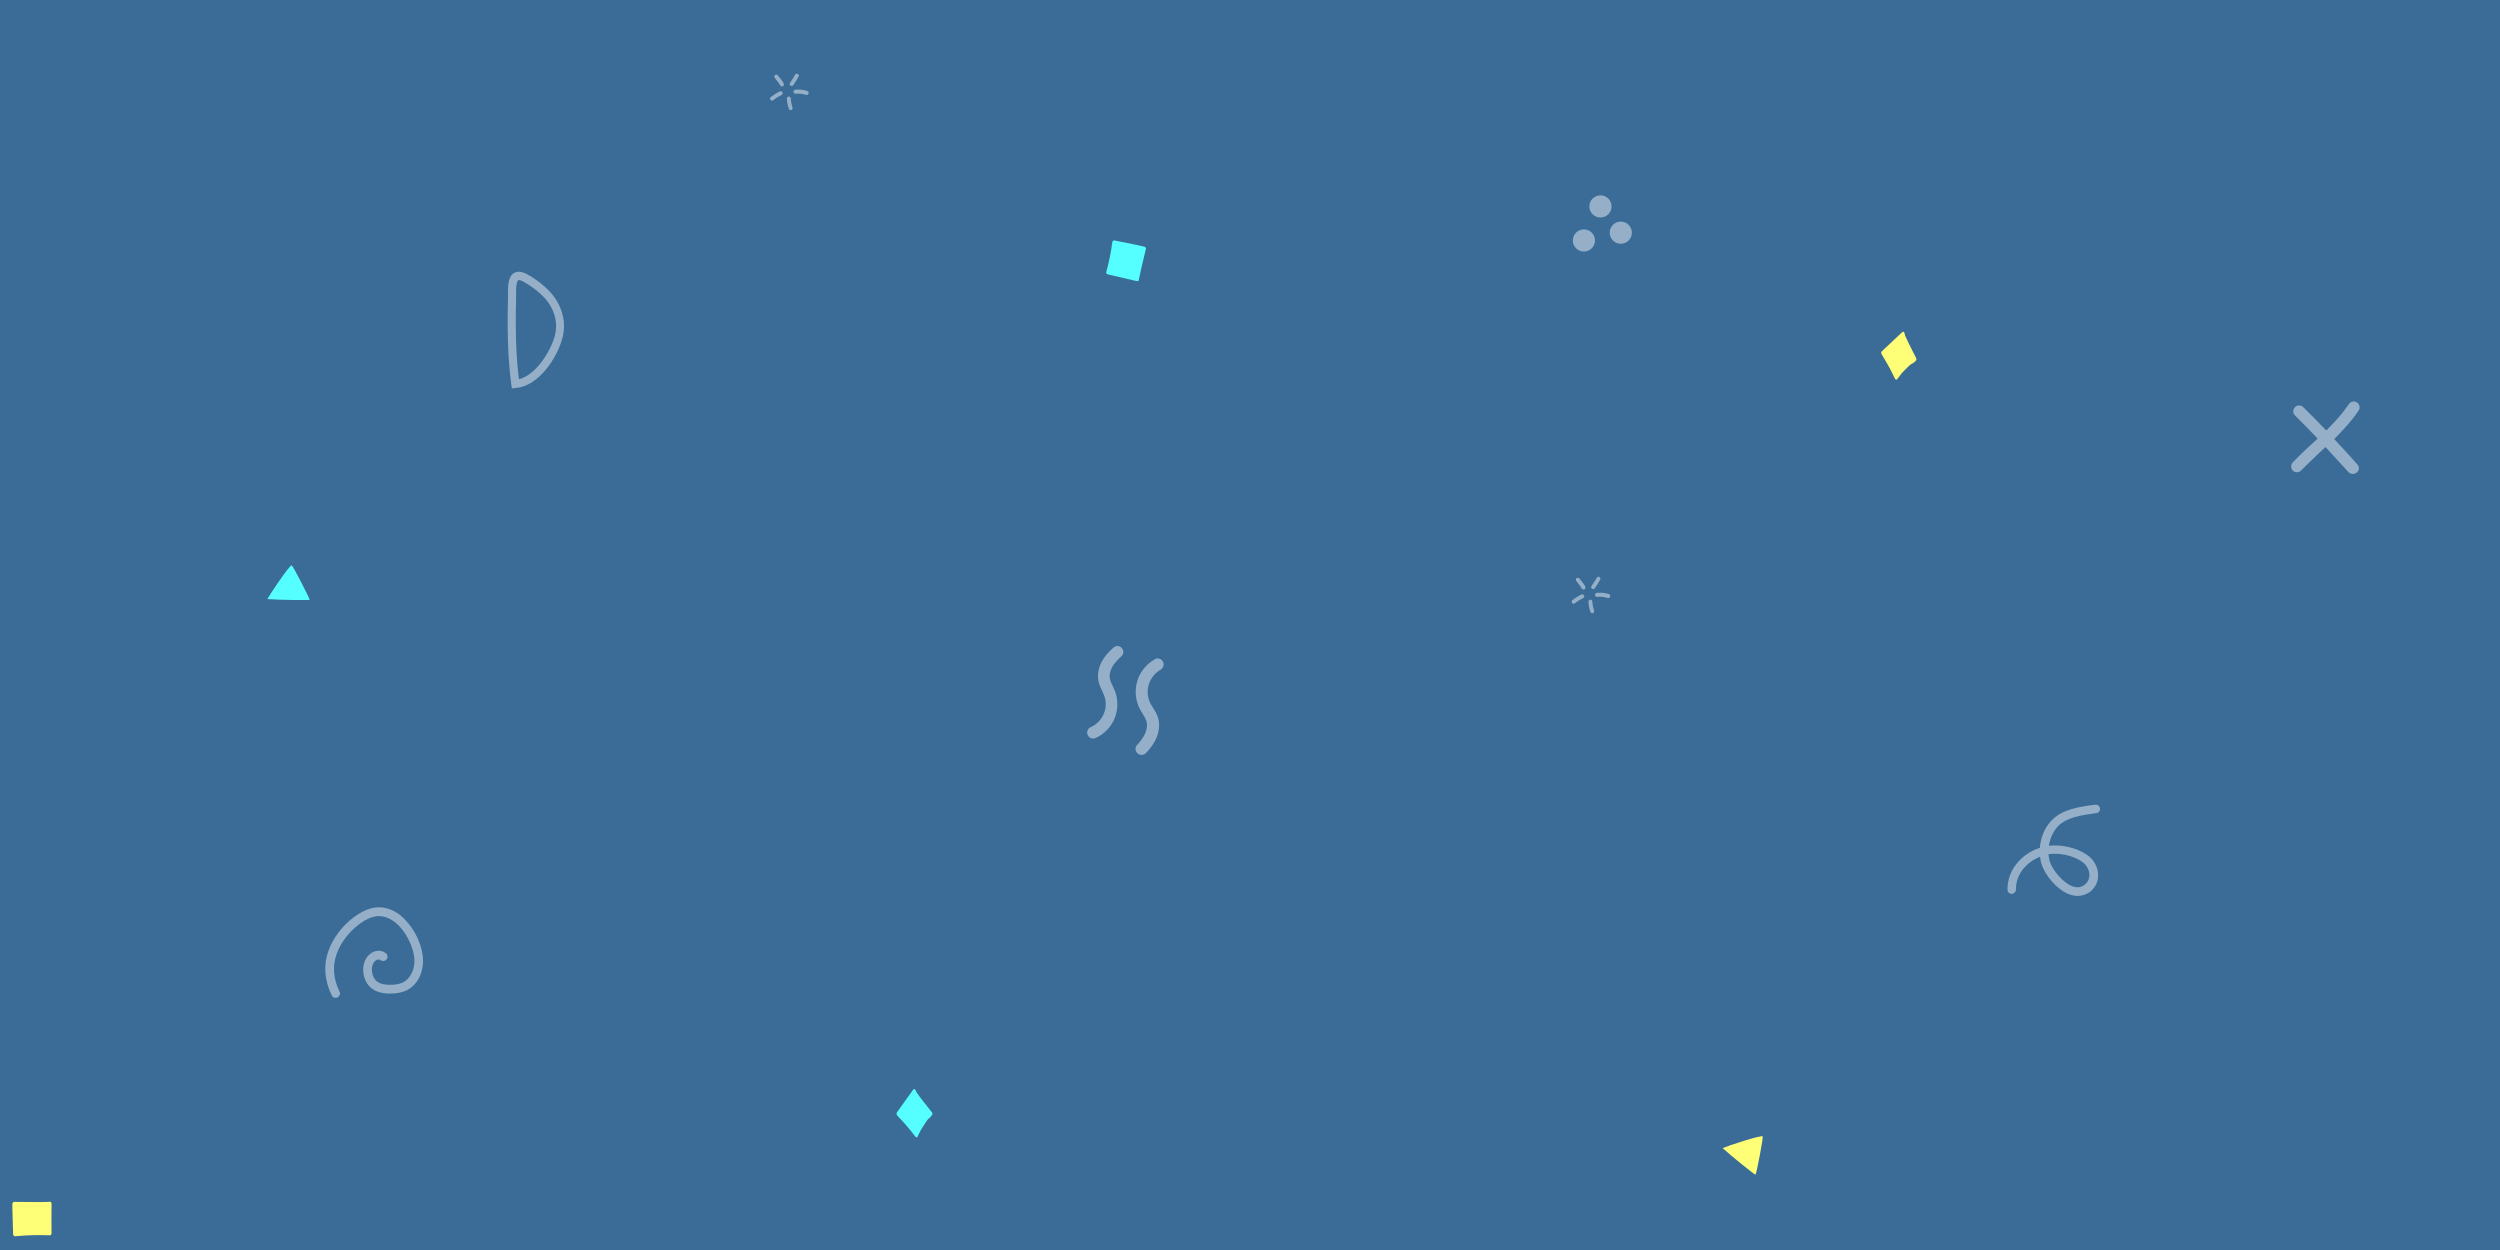
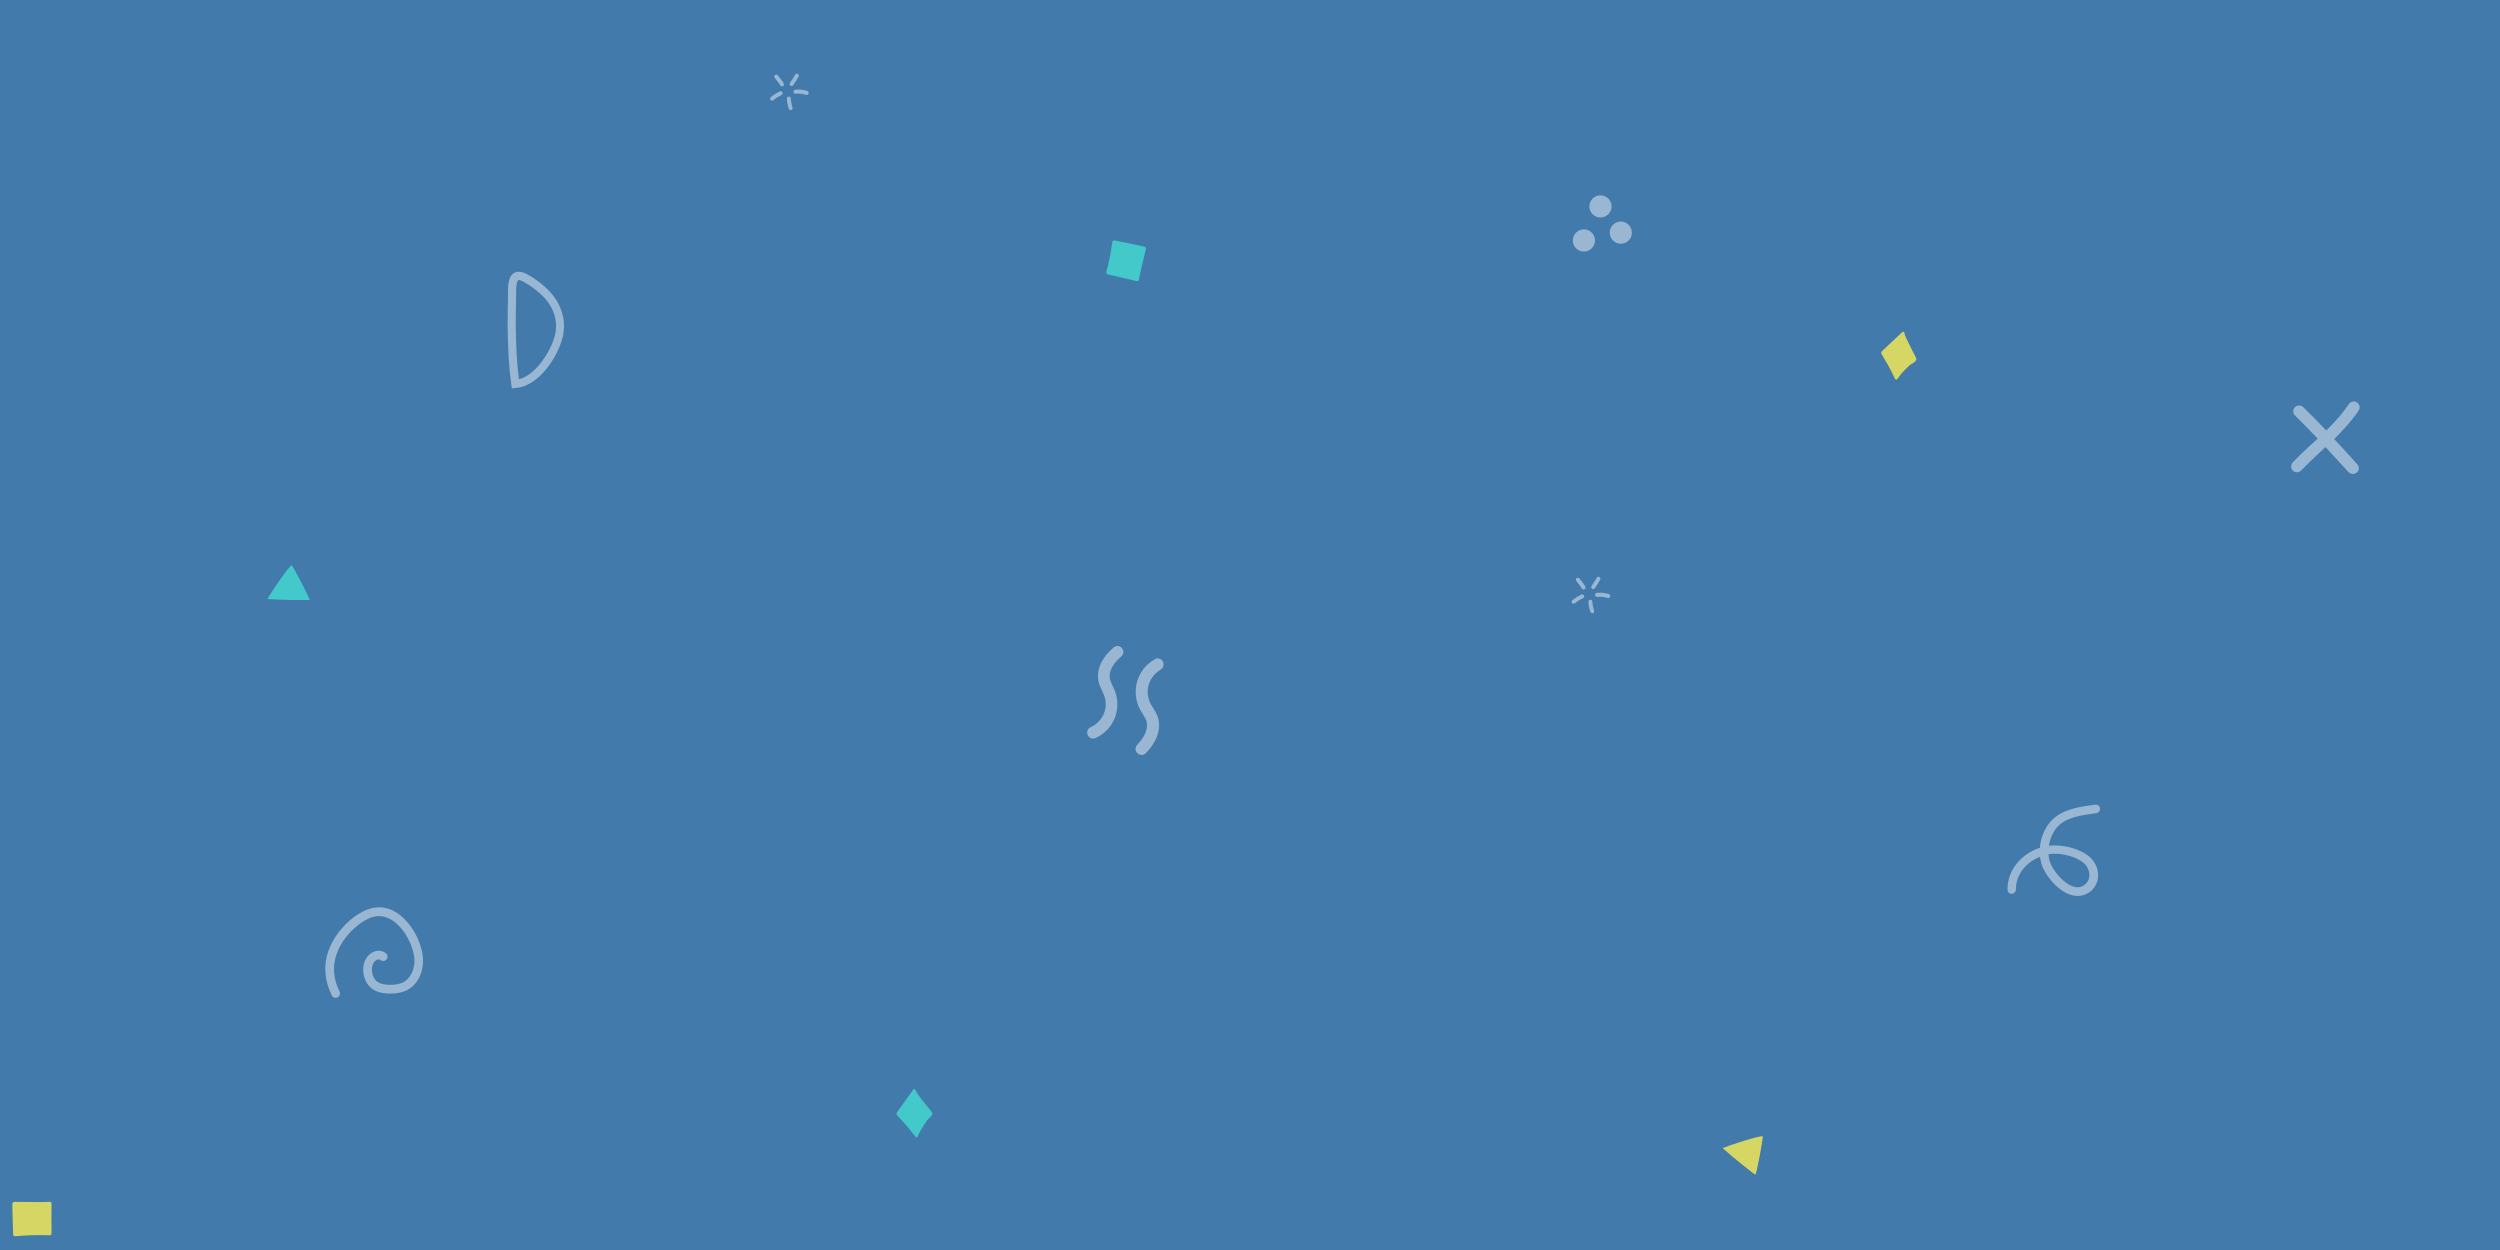
- <svg xmlns="http://www.w3.org/2000/svg" width="402" height="201" viewBox="0 0 1600 800">
-   <rect fill="#3a6c97" width="1600" height="800" />
-   <path fill="#FF7" d="M1102.5 734.8c2.5-1.2 24.8-8.6 25.6-7.5.5.7-3.9 23.8-4.6 24.5C1123.3 752.1 1107.5 739.5 1102.5 734.8zM1226.3 229.1c0-.1-4.9-9.4-7-14.2-.1-.3-.3-1.1-.4-1.6-.1-.4-.3-.7-.6-.9-.3-.2-.6-.1-.8.1l-13.1 12.3c0 0 0 0 0 0-.2.2-.3.5-.4.8 0 .3 0 .7.2 1 .1.1 1.4 2.5 2.1 3.6 2.4 3.7 6.5 12.1 6.5 12.2.2.3.4.5.7.6.3 0 .5-.1.7-.3 0 0 1.8-2.5 2.7-3.6 1.5-1.6 3-3.2 4.6-4.7 1.2-1.2 1.6-1.4 2.1-1.6.5-.3 1.1-.5 2.5-1.9C1226.5 230.4 1226.6 229.6 1226.3 229.1zM33 770.3C33 770.3 33 770.3 33 770.3c0-.7-.5-1.2-1.2-1.2-.1 0-.3 0-.4.1-1.6.2-14.3.1-22.2 0-.3 0-.6.1-.9.4-.2.2-.4.5-.4.9 0 .2 0 4.9.1 5.9l.4 13.6c0 .3.2.6.4.9.2.2.5.3.8.3 0 0 .1 0 .1 0 7.3-.7 14.7-.9 22-.6.3 0 .7-.1.9-.3.2-.2.4-.6.4-.9C32.9 783.3 32.9 776.2 33 770.3z" />
-   <path fill="#5ff" d="M171.1 383.4c1.3-2.5 14.3-22 15.6-21.6.8.3 11.5 21.2 11.5 22.1C198.1 384.2 177.9 384 171.1 383.4zM596.4 711.8c-.1-.1-6.7-8.2-9.7-12.5-.2-.3-.5-1-.7-1.5-.2-.4-.4-.7-.7-.8-.3-.1-.6 0-.8.3L574 712c0 0 0 0 0 0-.2.2-.2.5-.2.9 0 .3.2.7.4.9.1.1 1.8 2.2 2.8 3.1 3.1 3.1 8.8 10.5 8.9 10.6.2.3.5.4.8.4.3 0 .5-.2.6-.5 0 0 1.2-2.8 2-4.1 1.1-1.9 2.3-3.7 3.5-5.5.9-1.4 1.3-1.7 1.7-2 .5-.4 1-.7 2.1-2.4C596.9 713.1 596.8 712.3 596.4 711.8zM727.5 179.9C727.5 179.9 727.5 179.9 727.5 179.9c.6.2 1.3-.2 1.4-.8 0-.1 0-.2 0-.4.2-1.4 2.8-12.6 4.5-19.5.1-.3 0-.6-.2-.8-.2-.3-.5-.4-.8-.5-.2 0-4.7-1.1-5.7-1.3l-13.4-2.7c-.3-.1-.7 0-.9.2-.2.2-.4.4-.5.6 0 0 0 .1 0 .1-.8 6.5-2.2 13.1-3.9 19.4-.1.3 0 .6.2.9.2.3.5.4.8.5C714.8 176.9 721.7 178.5 727.5 179.9zM728.5 178.1c-.1-.1-.2-.2-.4-.2C728.3 177.9 728.4 178 728.5 178.1z" />
+ <svg xmlns="http://www.w3.org/2000/svg" width="300" height="150" viewBox="0 0 1600 800">
+   <rect fill="#427aab" width="1600" height="800" />
+   <path fill="#d6d664" d="M1102.5 734.8c2.5-1.2 24.8-8.6 25.6-7.5.5.7-3.9 23.8-4.6 24.5C1123.3 752.1 1107.5 739.5 1102.5 734.8zM1226.3 229.1c0-.1-4.9-9.4-7-14.2-.1-.3-.3-1.1-.4-1.6-.1-.4-.3-.7-.6-.9-.3-.2-.6-.1-.8.1l-13.1 12.3c0 0 0 0 0 0-.2.2-.3.5-.4.8 0 .3 0 .7.2 1 .1.1 1.4 2.5 2.1 3.6 2.4 3.7 6.5 12.1 6.5 12.2.2.3.4.5.7.6.3 0 .5-.1.7-.3 0 0 1.8-2.5 2.7-3.6 1.5-1.6 3-3.2 4.6-4.7 1.2-1.2 1.6-1.4 2.1-1.6.5-.3 1.1-.5 2.5-1.9C1226.5 230.4 1226.6 229.6 1226.3 229.1zM33 770.3C33 770.3 33 770.3 33 770.3c0-.7-.5-1.2-1.2-1.2-.1 0-.3 0-.4.1-1.6.2-14.3.1-22.2 0-.3 0-.6.1-.9.4-.2.2-.4.5-.4.9 0 .2 0 4.9.1 5.9l.4 13.6c0 .3.2.6.4.9.2.2.5.3.8.3 0 0 .1 0 .1 0 7.3-.7 14.7-.9 22-.6.3 0 .7-.1.9-.3.2-.2.4-.6.4-.9C32.9 783.3 32.9 776.2 33 770.3z" />
+   <path fill="#43c9c9" d="M171.1 383.4c1.3-2.5 14.3-22 15.6-21.6.8.3 11.5 21.2 11.5 22.1C198.1 384.2 177.9 384 171.1 383.4zM596.4 711.8c-.1-.1-6.7-8.2-9.7-12.5-.2-.3-.5-1-.7-1.5-.2-.4-.4-.7-.7-.8-.3-.1-.6 0-.8.3L574 712c0 0 0 0 0 0-.2.2-.2.5-.2.9 0 .3.2.7.4.9.1.1 1.8 2.2 2.8 3.1 3.1 3.1 8.8 10.5 8.9 10.6.2.3.5.4.8.4.3 0 .5-.2.6-.5 0 0 1.2-2.8 2-4.1 1.1-1.9 2.3-3.7 3.5-5.5.9-1.4 1.3-1.7 1.7-2 .5-.4 1-.7 2.1-2.4C596.9 713.1 596.8 712.3 596.4 711.8zM727.5 179.9C727.5 179.9 727.5 179.9 727.5 179.9c.6.2 1.3-.2 1.4-.8 0-.1 0-.2 0-.4.2-1.4 2.8-12.6 4.5-19.5.1-.3 0-.6-.2-.8-.2-.3-.5-.4-.8-.5-.2 0-4.7-1.1-5.7-1.3l-13.4-2.7c-.3-.1-.7 0-.9.2-.2.2-.4.4-.5.6 0 0 0 .1 0 .1-.8 6.5-2.2 13.1-3.9 19.4-.1.3 0 .6.2.9.2.3.5.4.8.5C714.8 176.9 721.7 178.5 727.5 179.9zM728.5 178.1c-.1-.1-.2-.2-.4-.2C728.3 177.9 728.4 178 728.5 178.1z" />
  <g fill-opacity="0.46" fill="#FFF">
    <path d="M699.6 472.7c-1.5 0-2.8-.8-3.5-2.3-.8-1.9 0-4.2 1.9-5 3.7-1.6 6.8-4.7 8.4-8.5 1.6-3.8 1.7-8.1.2-11.9-.3-.9-.8-1.8-1.2-2.8-.8-1.7-1.8-3.7-2.3-5.9-.9-4.1-.2-8.6 2-12.8 1.7-3.1 4.1-6.1 7.6-9.1 1.6-1.4 4-1.2 5.3.4 1.4 1.6 1.2 4-.4 5.3-2.8 2.5-4.7 4.7-5.9 7-1.4 2.6-1.9 5.3-1.3 7.6.3 1.4 1 2.8 1.7 4.3.5 1.1 1 2.2 1.5 3.3 2.1 5.6 2 12-.3 17.6-2.3 5.5-6.8 10.1-12.3 12.5C700.6 472.6 700.1 472.7 699.6 472.7zM740.4 421.4c1.5-.2 3 .5 3.8 1.9 1.1 1.8.4 4.2-1.4 5.3-3.7 2.1-6.4 5.6-7.6 9.5-1.2 4-.8 8.4 1.1 12.1.4.9 1 1.7 1.6 2.7 1 1.7 2.2 3.5 3 5.7 1.4 4 1.2 8.7-.6 13.2-1.4 3.4-3.5 6.6-6.8 10.1-1.5 1.6-3.9 1.7-5.5.2-1.6-1.4-1.7-3.9-.2-5.4 2.6-2.8 4.3-5.3 5.3-7.7 1.1-2.8 1.3-5.6.5-7.9-.5-1.3-1.3-2.7-2.2-4.1-.6-1-1.3-2.1-1.9-3.2-2.8-5.4-3.4-11.9-1.7-17.8 1.8-5.9 5.8-11 11.2-14C739.4 421.6 739.9 421.4 740.4 421.4zM261.3 590.9c5.7 6.8 9 15.7 9.4 22.4.5 7.3-2.4 16.4-10.2 20.4-3 1.5-6.7 2.2-11.2 2.2-7.9-.1-12.9-2.9-15.4-8.4-2.1-4.7-2.3-11.4 1.8-15.9 3.2-3.5 7.8-4.1 11.2-1.6 1.2.9 1.5 2.7.6 3.9-.9 1.2-2.7 1.5-3.9.6-1.8-1.3-3.6.6-3.8.8-2.4 2.6-2.1 7-.8 9.9 1.5 3.4 4.7 5 10.4 5.1 3.6 0 6.4-.5 8.6-1.6 4.7-2.4 7.7-8.6 7.2-15-.5-7.3-5.3-18.2-13-23.9-4.2-3.1-8.5-4.1-12.9-3.1-3.1.7-6.2 2.4-9.7 5-6.6 5.1-11.7 11.8-14.2 19-2.7 7.7-2.1 15.8 1.9 23.9.7 1.4.1 3.1-1.3 3.7-1.4.7-3.1.1-3.7-1.3-4.6-9.4-5.4-19.2-2.2-28.2 2.9-8.2 8.6-15.9 16.1-21.6 4.1-3.1 8-5.1 11.8-6 6-1.4 12 0 17.5 4C257.6 586.9 259.6 588.8 261.3 590.9z" />
    <circle cx="1013.7" cy="153.9" r="7.1" />
    <circle cx="1024.3" cy="132.1" r="7.1" />
    <circle cx="1037.3" cy="148.9" r="7.1" />
    <path d="M1508.7 297.2c-4.8-5.4-9.7-10.8-14.8-16.2 5.6-5.6 11.1-11.5 15.6-18.2 1.2-1.7.7-4.1-1-5.2-1.7-1.2-4.1-.7-5.2 1-4.2 6.2-9.1 11.6-14.5 16.9-4.8-5-9.7-10-14.7-14.9-1.5-1.5-3.9-1.5-5.3 0-1.5 1.5-1.5 3.9 0 5.3 4.9 4.8 9.7 9.8 14.5 14.8-1.1 1.1-2.3 2.2-3.5 3.2-4.1 3.8-8.4 7.8-12.4 12-1.4 1.5-1.4 3.8 0 5.3 0 0 0 0 0 0 1.5 1.4 3.9 1.4 5.3-.1 3.9-4 8.1-7.9 12.1-11.7 1.2-1.1 2.3-2.2 3.5-3.3 4.9 5.3 9.8 10.6 14.6 15.9.1.1.1.1.2.2 1.4 1.4 3.7 1.5 5.2.2C1510 301.2 1510.1 298.8 1508.7 297.2zM327.6 248.6l-.4-2.6c-1.5-11.1-2.2-23.2-2.3-37 0-5.5 0-11.5.2-18.5 0-.7 0-1.5 0-2.3 0-5 0-11.2 3.9-13.5 2.2-1.3 5.1-1 8.5.9 5.7 3.1 13.2 8.7 17.5 14.9 5.5 7.8 7.3 16.9 5 25.7-3.2 12.3-15 31-30 32.1L327.6 248.6zM332.1 179.2c-.2 0-.3 0-.4.1-.1.1-.7.5-1.1 2.7-.3 1.9-.3 4.2-.3 6.3 0 .8 0 1.7 0 2.4-.2 6.9-.2 12.8-.2 18.3.1 12.5.7 23.5 2 33.7 11-2.7 20.4-18.1 23-27.8 1.9-7.2.4-14.8-4.2-21.3l0 0C347 188.1 340 183 335 180.3 333.6 179.5 332.6 179.2 332.1 179.2zM516.3 60.8c-.1 0-.2 0-.4-.1-2.4-.7-4-.9-6.7-.7-.7 0-1.3-.5-1.4-1.2 0-.7.5-1.3 1.2-1.4 3.1-.2 4.9 0 7.6.8.7.2 1.1.9.9 1.6C517.3 60.4 516.8 60.8 516.3 60.8zM506.1 70.5c-.5 0-1-.3-1.2-.8-.8-2.1-1.2-4.3-1.3-6.6 0-.7.5-1.3 1.2-1.3.7 0 1.3.5 1.3 1.2.1 2 .5 3.9 1.1 5.8.2.7-.1 1.4-.8 1.6C506.4 70.5 506.2 70.5 506.1 70.5zM494.1 64.4c-.4 0-.8-.2-1-.5-.4-.6-.3-1.4.2-1.8 1.8-1.4 3.7-2.6 5.8-3.6.6-.3 1.4 0 1.7.6.3.6 0 1.4-.6 1.7-1.9.9-3.7 2-5.3 3.3C494.7 64.3 494.4 64.4 494.1 64.4zM500.5 55.3c-.5 0-.9-.3-1.2-.7-.5-1-1.2-1.9-2.4-3.4-.3-.4-.7-.9-1.1-1.4-.4-.6-.3-1.4.2-1.8.6-.4 1.4-.3 1.8.2.4.5.8 1 1.1 1.4 1.3 1.6 2.1 2.6 2.7 3.9.3.6 0 1.4-.6 1.7C500.9 55.3 500.7 55.3 500.5 55.3zM506.7 55c-.3 0-.5-.1-.8-.2-.6-.4-.7-1.2-.3-1.8 1.2-1.7 2.3-3.4 3.3-5.2.3-.6 1.1-.9 1.7-.5.6.3.9 1.1.5 1.7-1 1.9-2.2 3.8-3.5 5.6C507.4 54.8 507.1 55 506.7 55zM1029.3 382.8c-.1 0-.2 0-.4-.1-2.4-.7-4-.9-6.7-.7-.7 0-1.3-.5-1.4-1.2 0-.7.5-1.3 1.2-1.4 3.1-.2 4.9 0 7.6.8.7.2 1.1.9.9 1.6C1030.3 382.4 1029.8 382.8 1029.3 382.8zM1019.1 392.5c-.5 0-1-.3-1.2-.8-.8-2.1-1.2-4.3-1.3-6.6 0-.7.5-1.3 1.2-1.3.7 0 1.3.5 1.3 1.2.1 2 .5 3.9 1.1 5.8.2.7-.1 1.4-.8 1.6C1019.4 392.5 1019.2 392.5 1019.1 392.5zM1007.1 386.4c-.4 0-.8-.2-1-.5-.4-.6-.3-1.4.2-1.8 1.8-1.4 3.7-2.6 5.8-3.6.6-.3 1.4 0 1.7.6.3.6 0 1.4-.6 1.7-1.9.9-3.7 2-5.3 3.3C1007.7 386.3 1007.4 386.4 1007.1 386.4zM1013.5 377.3c-.5 0-.9-.3-1.2-.7-.5-1-1.2-1.9-2.4-3.4-.3-.4-.7-.9-1.1-1.4-.4-.6-.3-1.4.2-1.8.6-.4 1.4-.3 1.8.2.4.5.8 1 1.1 1.4 1.3 1.6 2.1 2.6 2.7 3.9.3.6 0 1.4-.6 1.7C1013.9 377.3 1013.7 377.3 1013.5 377.3zM1019.7 377c-.3 0-.5-.1-.8-.2-.6-.4-.7-1.2-.3-1.8 1.2-1.7 2.3-3.4 3.3-5.2.3-.6 1.1-.9 1.7-.5.6.3.9 1.1.5 1.7-1 1.9-2.2 3.8-3.5 5.6C1020.4 376.8 1020.1 377 1019.7 377zM1329.7 573.4c-1.4 0-2.9-.2-4.5-.7-8.4-2.7-16.6-12.7-18.7-20-.4-1.4-.7-2.9-.9-4.4-8.1 3.3-15.5 10.6-15.4 21 0 1.5-1.2 2.7-2.7 2.8 0 0 0 0 0 0-1.5 0-2.7-1.2-2.7-2.7-.1-6.7 2.4-12.9 7-18 3.6-4 8.4-7.1 13.7-8.8.5-6.5 3.1-12.9 7.4-17.4 7-7.4 18.2-8.9 27.3-10.1l.7-.1c1.5-.2 2.9.9 3.1 2.3.2 1.5-.9 2.9-2.3 3.1l-.7.1c-8.6 1.2-18.4 2.5-24 8.4-3 3.2-5 7.7-5.7 12.4 7.9-1 17.7 1.3 24.3 5.7 4.3 2.9 7.1 7.8 7.2 12.7.2 4.3-1.7 8.3-5.2 11.1C1335.2 572.4 1332.6 573.4 1329.7 573.4zM1311 546.7c.1 1.5.4 3 .8 4.4 1.7 5.8 8.7 14.2 15.1 16.3 2.8.9 5.1.5 7.2-1.1 2.7-2.1 3.2-4.8 3.1-6.6-.1-3.2-2-6.4-4.8-8.3C1326.7 547.5 1317.7 545.6 1311 546.7z" />
  </g>
</svg>
